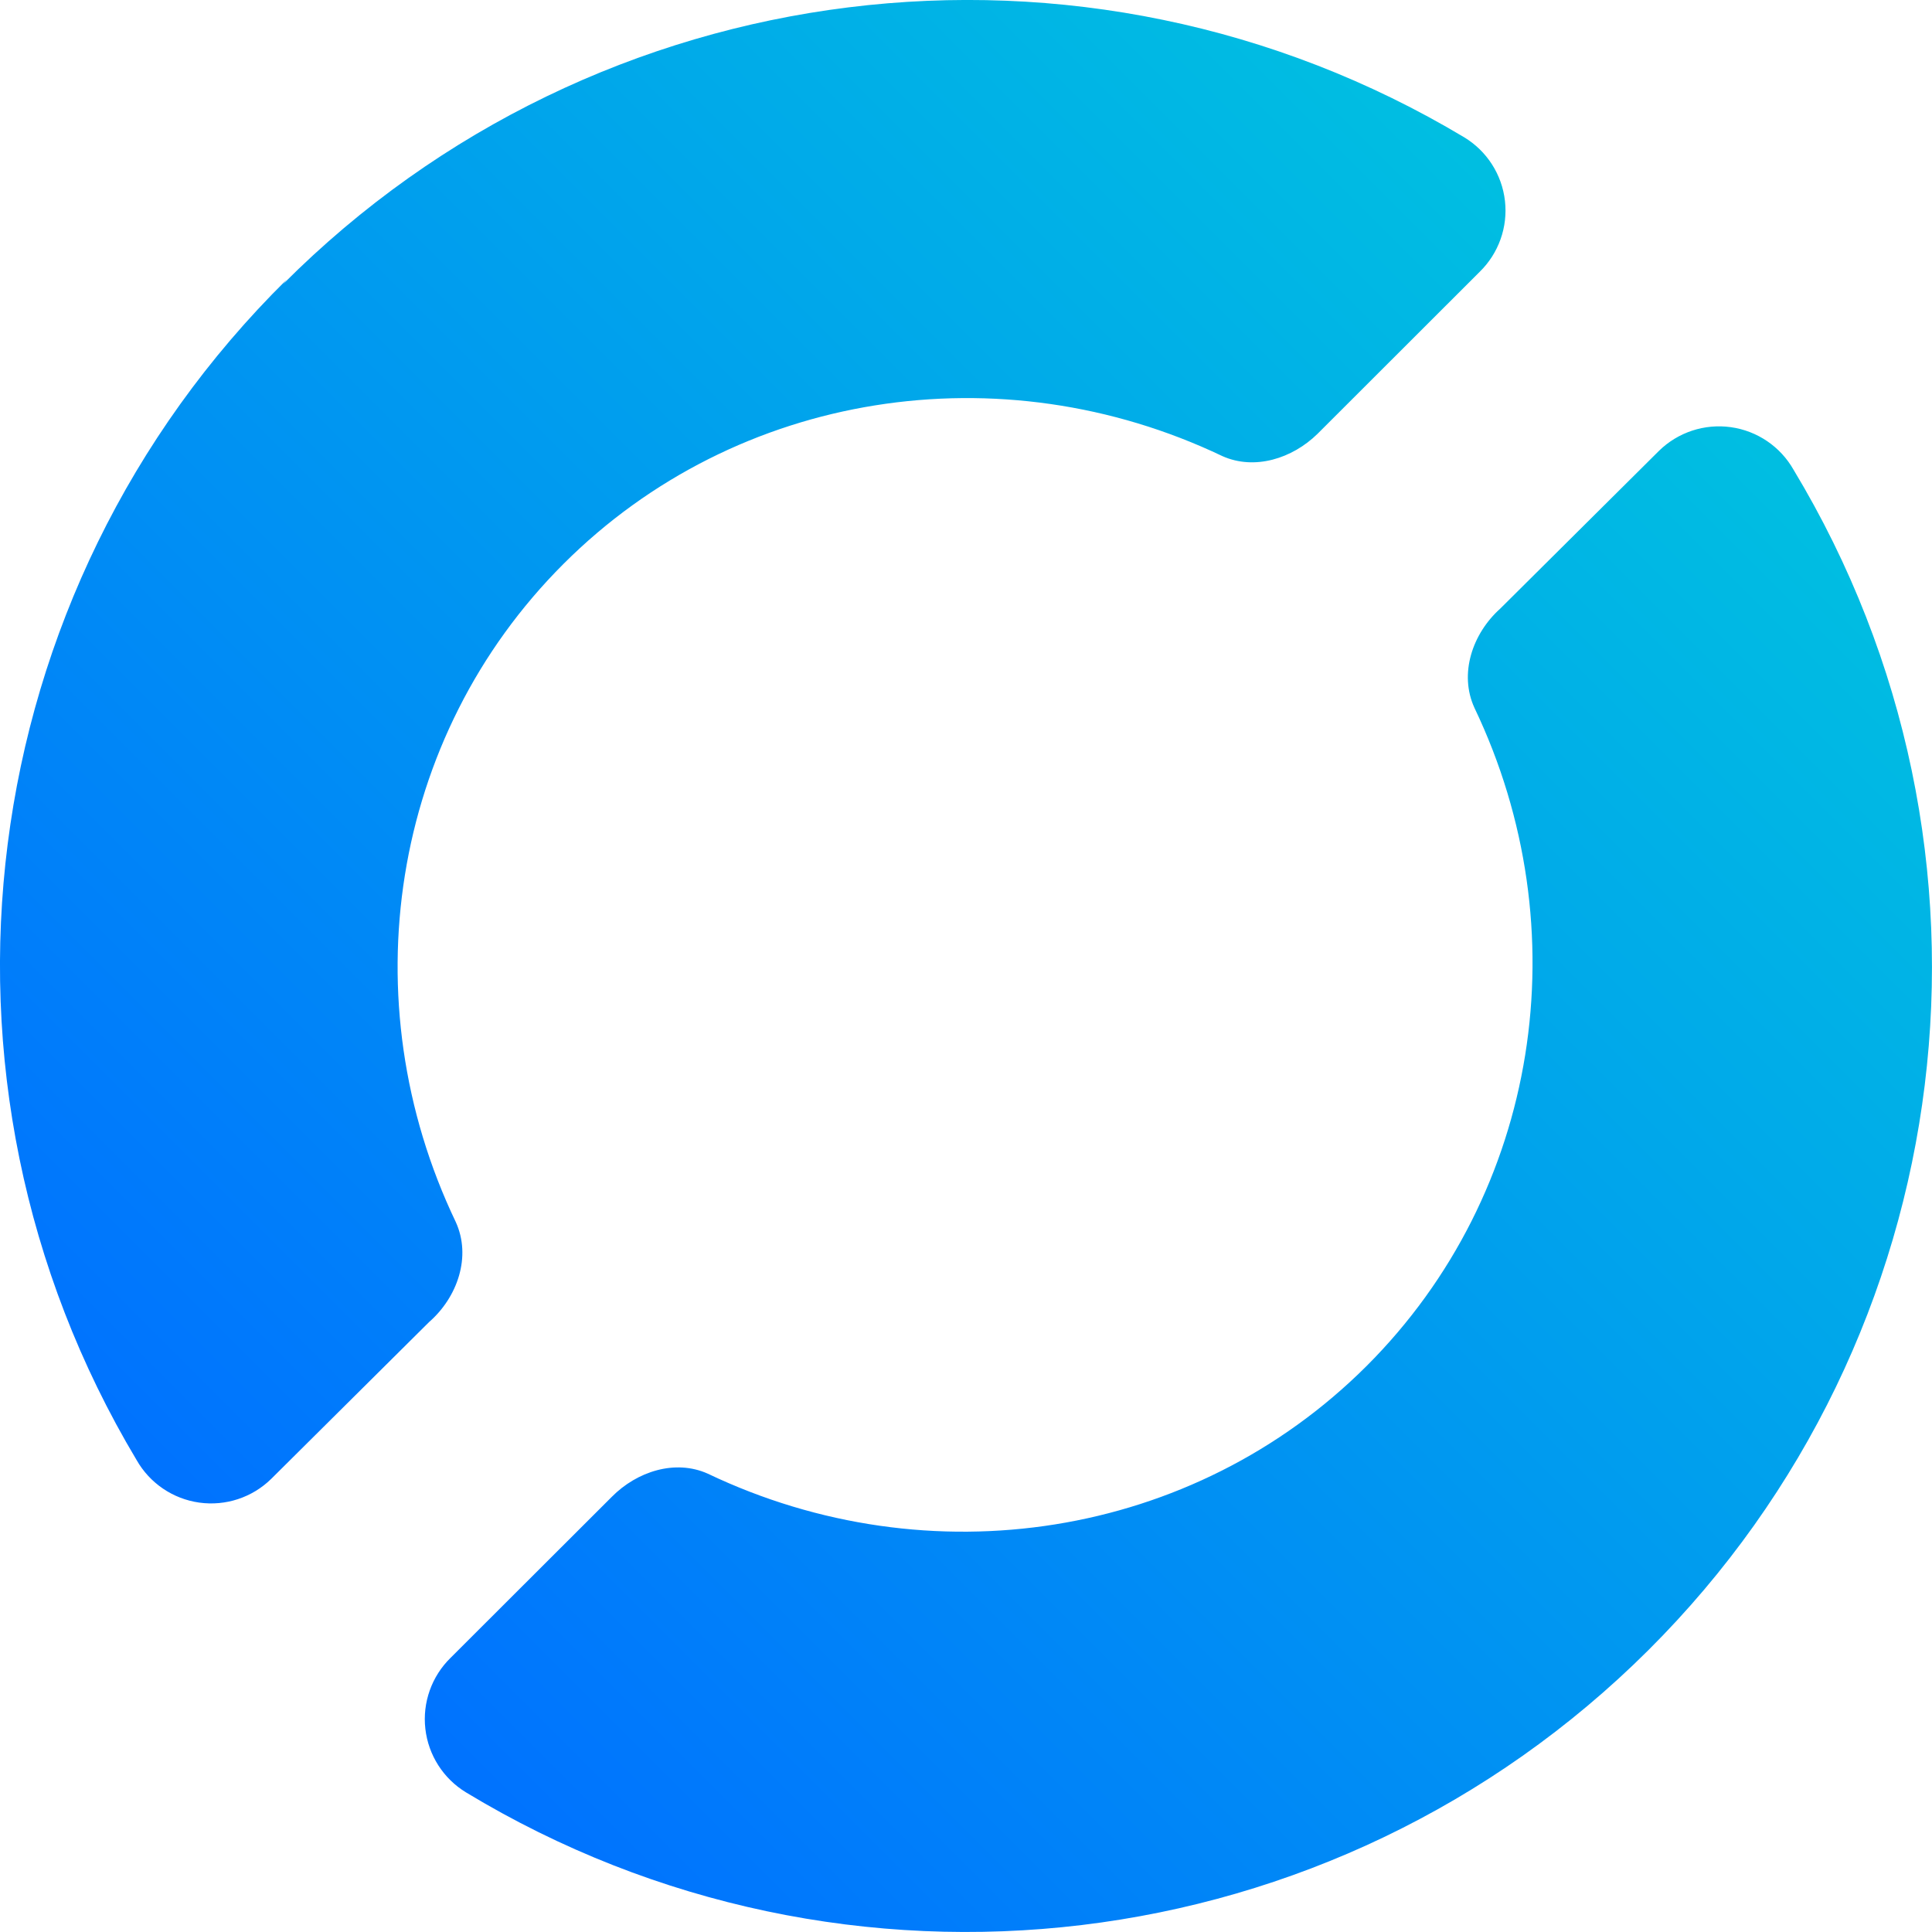
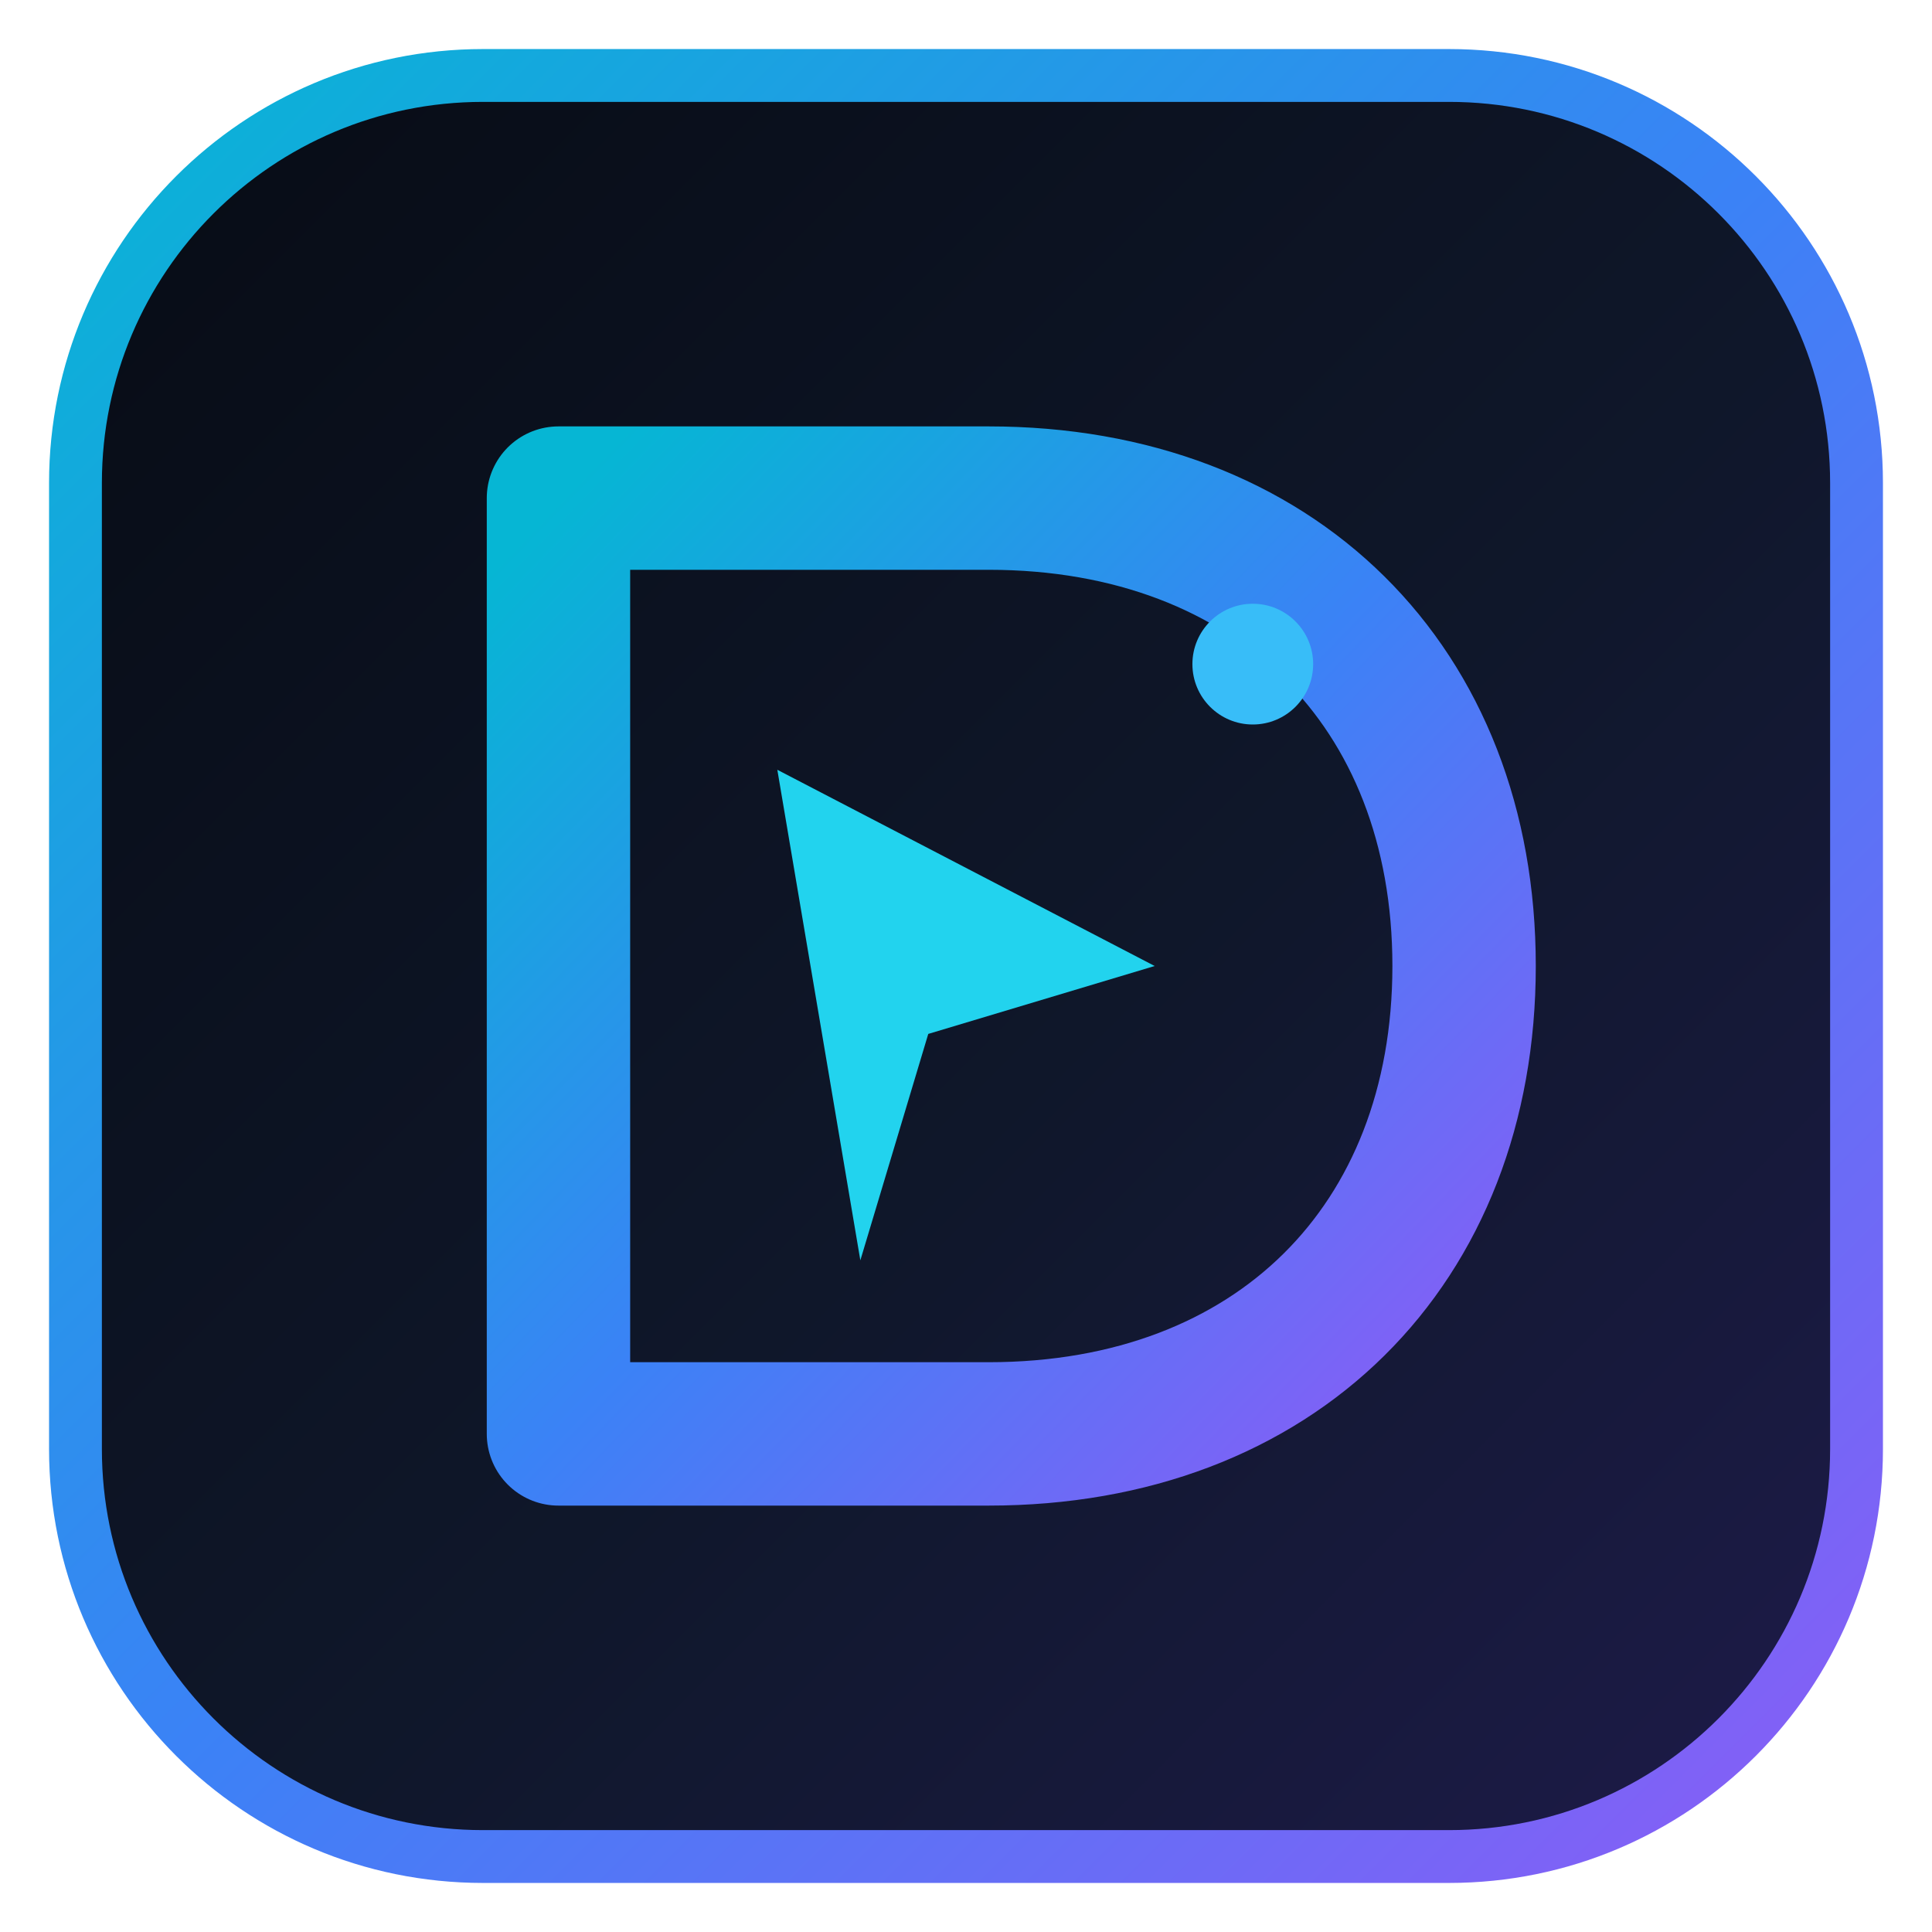
- <svg xmlns="http://www.w3.org/2000/svg" xmlns:xlink="http://www.w3.org/1999/xlink" xml:space="preserve" viewBox="66.993 897.484 26 26">
-   <linearGradient id="a" x1=".148" x2=".845" y1=".851" y2=".154" gradientTransform="matrix(26.301 0 0 26.331 90.674 911.757)" gradientUnits="userSpaceOnUse">
-     <stop offset="0" stop-color="#0071ff" />
-     <stop offset="1" stop-color="#00bfe1" />
-   </linearGradient>
+ <svg xmlns="http://www.w3.org/2000/svg" viewBox="0 0 512 512" width="512" height="512">
  <defs>
-     <linearGradient xlink:href="#a" id="b" x1=".148" x2=".845" y1=".851" y2=".154" gradientTransform="matrix(26.00048 0 0 25.99935 66.993 897.485)" gradientUnits="userSpaceOnUse" />
+     <linearGradient id="bgGrad" x1="0%" y1="0%" x2="100%" y2="100%">
+       <stop offset="0%" stop-color="#070B14" />
+       <stop offset="55%" stop-color="#0F172A" />
+       <stop offset="100%" stop-color="#1E1B4B" />
+     </linearGradient>
+     <linearGradient id="brandGrad" x1="0%" y1="0%" x2="100%" y2="100%">
+       <stop offset="0%" stop-color="#06B6D4" />
+       <stop offset="50%" stop-color="#3B82F6" />
+       <stop offset="100%" stop-color="#8B5CF6" />
+     </linearGradient>
  </defs>
-   <path fill="url(#b)" d="m89.318 903.552-2.135 2.122c-.376.337-.558.879-.347 1.337 1.422 2.976.882 6.524-1.452 8.856-2.335 2.331-5.887 2.87-8.866 1.449-.439-.197-.954-.03-1.292.312l-2.17 2.167a1.154 1.154 0 0 0 .208 1.81 13.005 13.005 0 0 0 15.91-1.912 12.97 12.97 0 0 0 1.956-15.887 1.154 1.154 0 0 0-1.812-.254zm-18.467-2.305a12.969 12.969 0 0 0-2.02 15.885 1.154 1.154 0 0 0 1.812.254l2.124-2.11c.385-.336.572-.884.359-1.348-1.423-2.976-.884-6.524 1.451-8.856 2.334-2.332 5.887-2.871 8.866-1.45.434.194.942.033 1.281-.3l2.182-2.18a1.152 1.152 0 0 0-.208-1.81 13.009 13.009 0 0 0-15.893 1.973z" />
+   <rect x="20" y="20" width="472" height="472" rx="108" fill="url(#bgGrad)" stroke="url(#brandGrad)" stroke-width="14" />
+   <path d="M148 132 H262 C338 132 388 182 388 256 C388 330 338 380 262 380 H148 Z" fill="none" stroke="url(#brandGrad)" stroke-width="38" stroke-linejoin="round" />
+   <path d="M206 204 L306 256 L246 274 L228 334 Z" fill="#22D3EE" />
+   <circle cx="332" cy="176" r="16" fill="#38BDF8" />
</svg>
